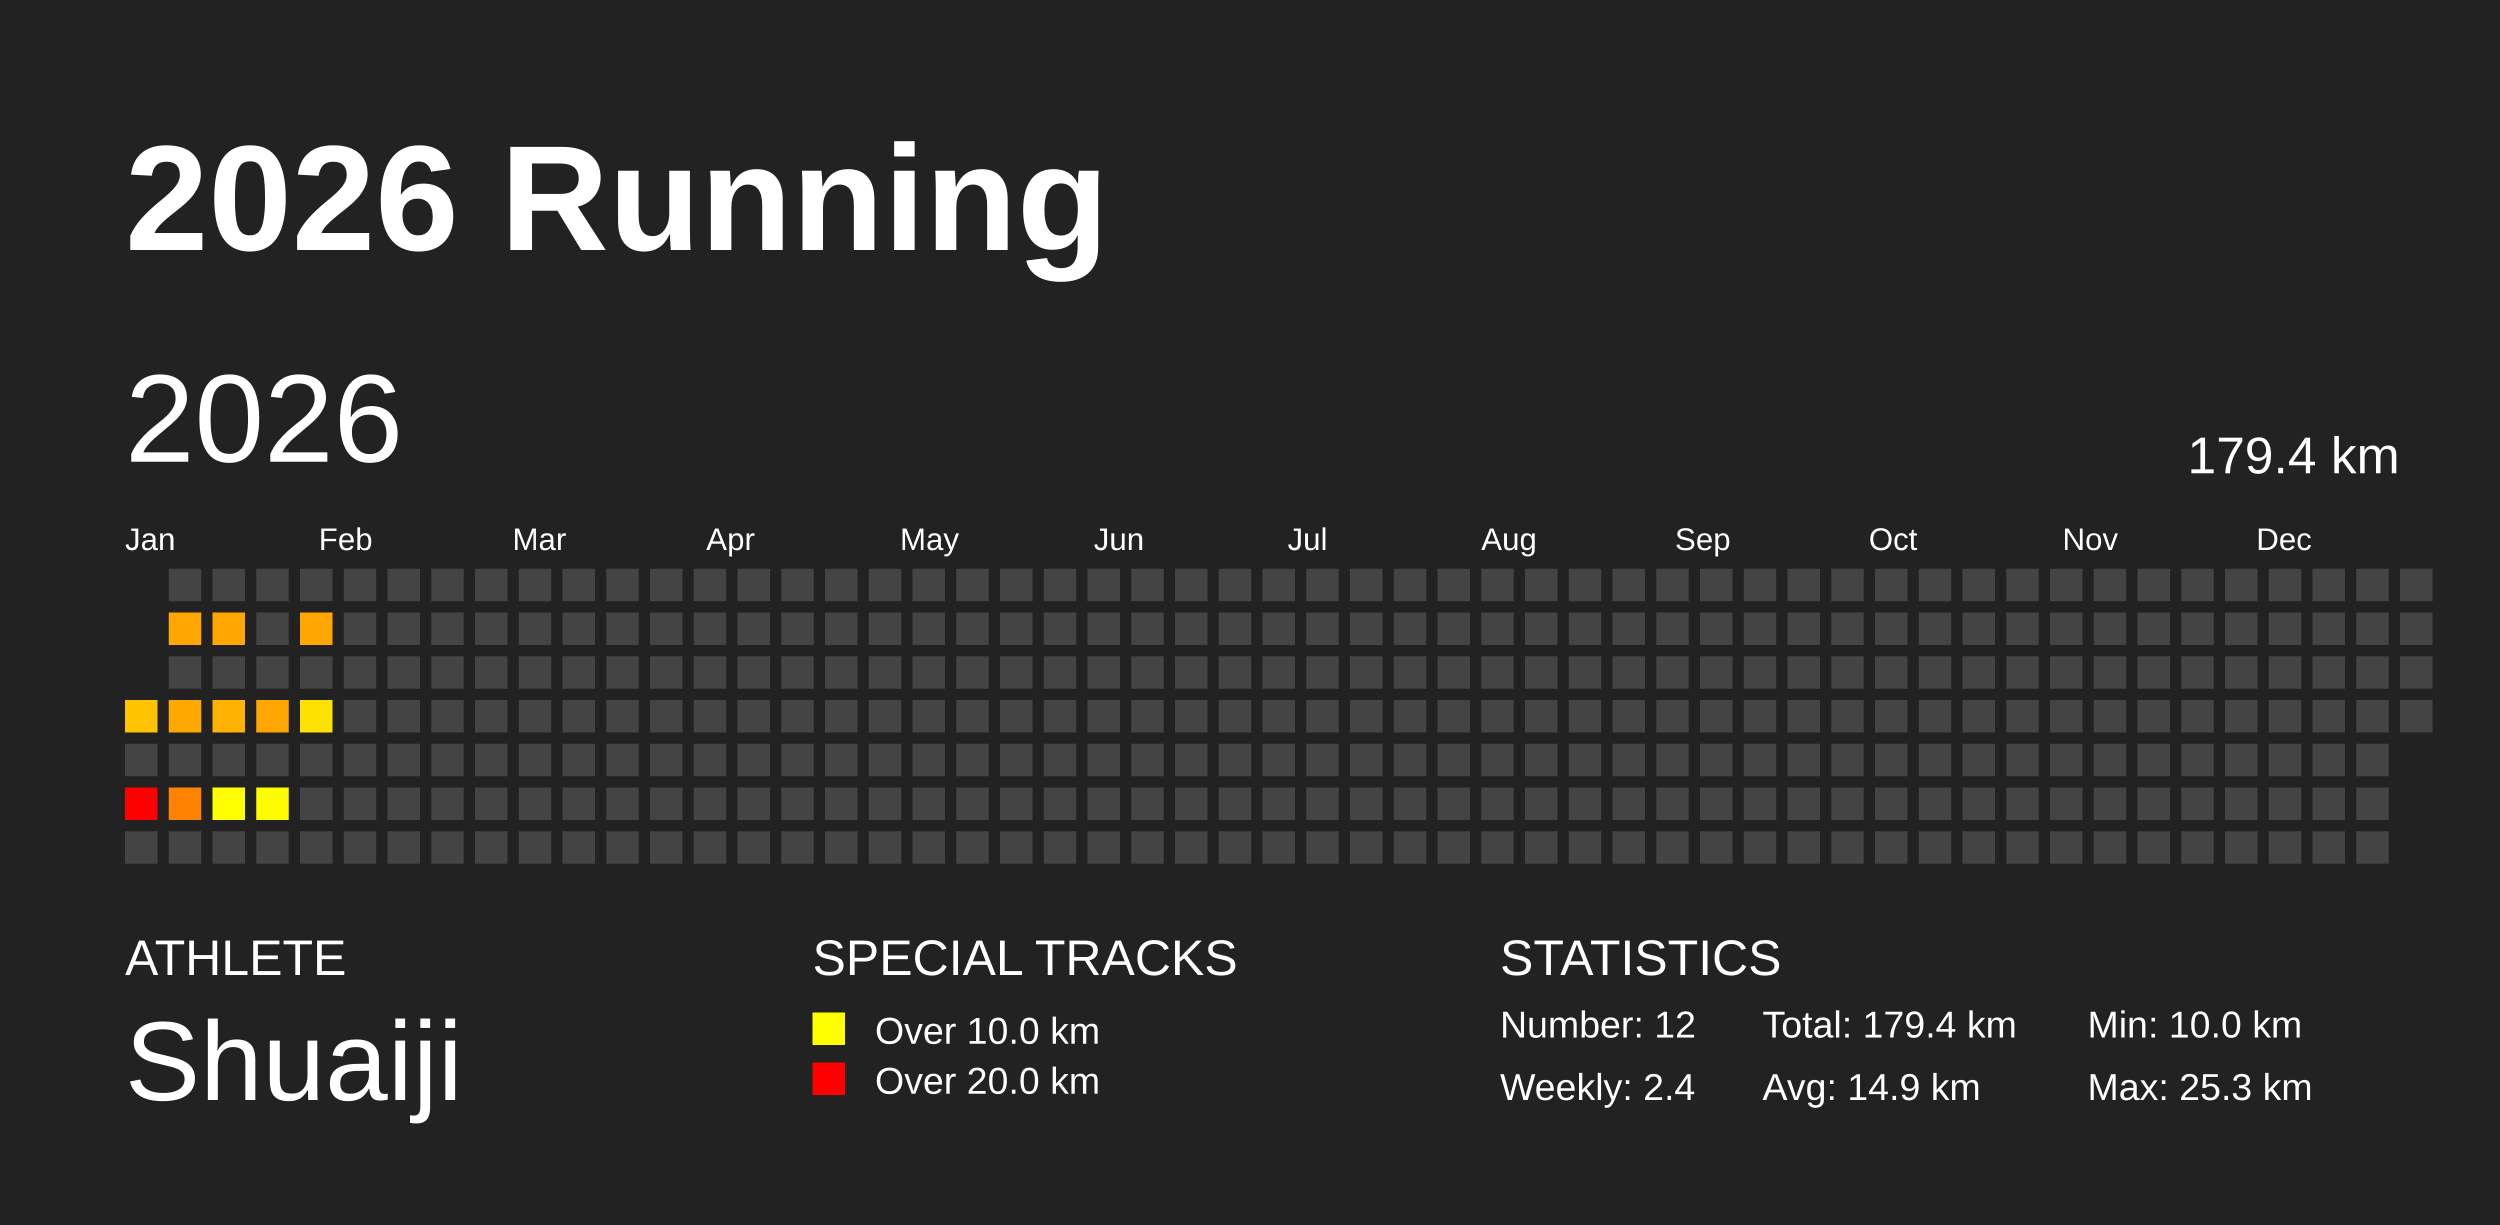
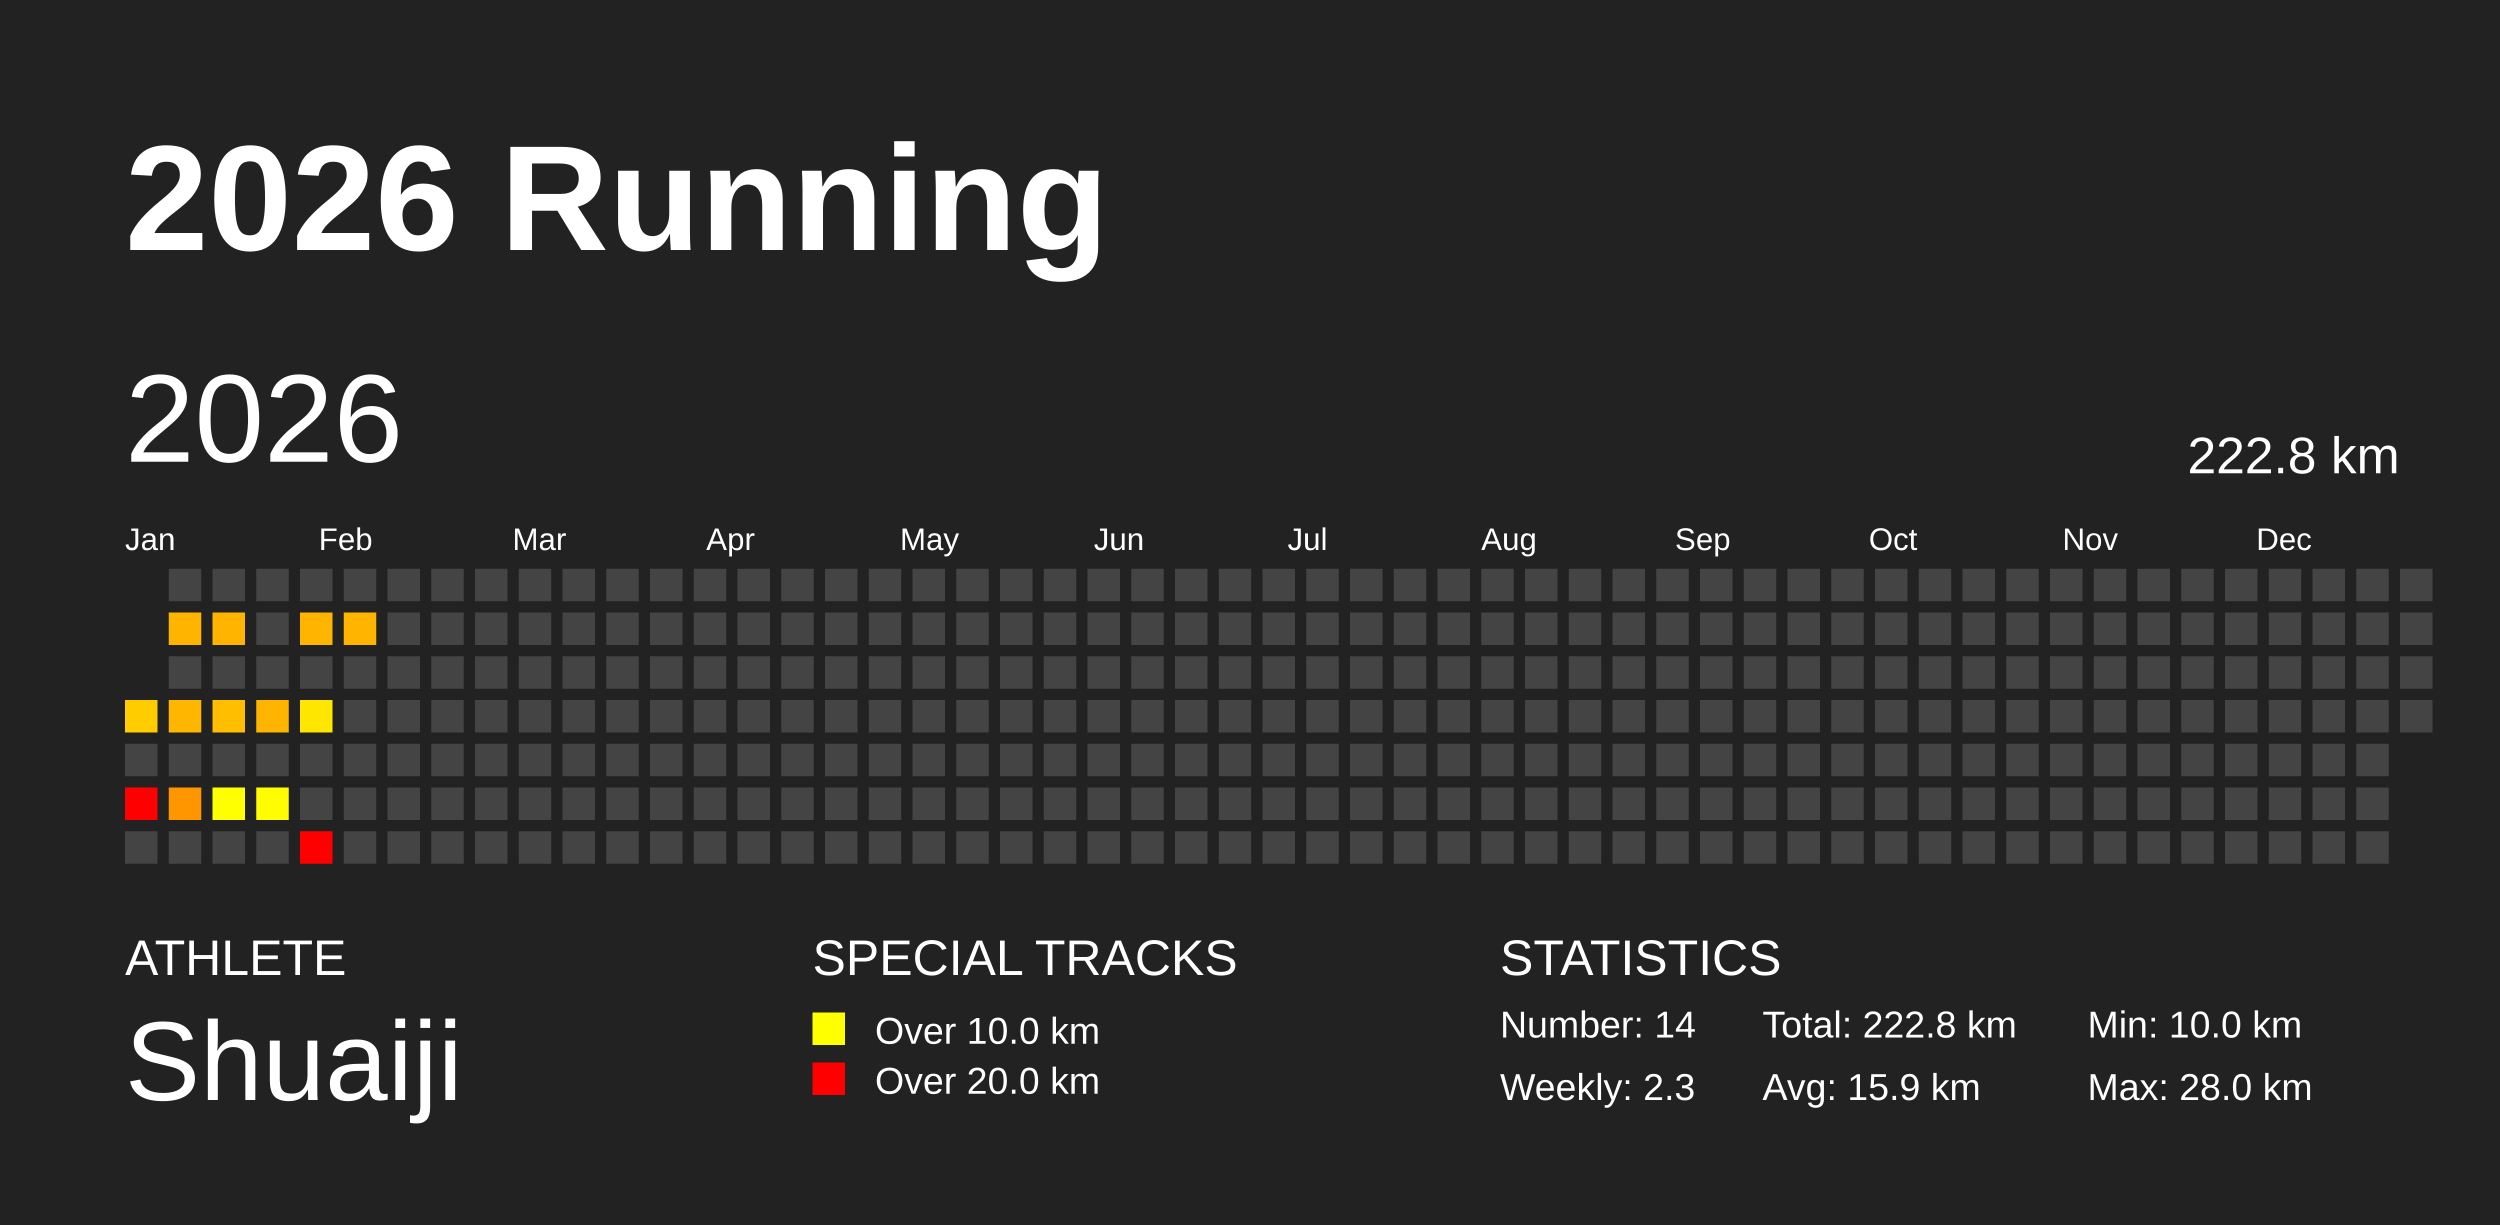
<svg xmlns="http://www.w3.org/2000/svg" baseProfile="full" height="98mm" version="1.1" viewBox="0,0,200,98" width="200mm">
  <defs />
  <rect fill="#222222" height="98" width="200" x="0" y="0" />
  <text fill="#FFFFFF" style="font-size:12px; font-family:Arial; font-weight:bold;" x="10" y="20">2026 Running</text>
  <text fill="#FFFFFF" style="font-size:4px; font-family:Arial" x="10" y="78">ATHLETE</text>
  <text fill="#FFFFFF" style="font-size:9px; font-family:Arial" x="10" y="88">Shuaiji</text>
  <text fill="#FFFFFF" style="font-size:4px; font-family:Arial" x="65" y="78">SPECIAL TRACKS</text>
  <rect fill="yellow" height="2.6" width="2.6" x="65" y="81" />
  <text fill="#FFFFFF" style="font-size:3px; font-family:Arial" x="70" y="83.5">Over 10.0 km</text>
  <rect fill="red" height="2.6" width="2.6" x="65" y="85" />
  <text fill="#FFFFFF" style="font-size:3px; font-family:Arial" x="70" y="87.5">Over 20.0 km</text>
  <text fill="#FFFFFF" style="font-size:4px; font-family:Arial" x="120" y="78">STATISTICS</text>
-   <text fill="#FFFFFF" style="font-size:3px; font-family:Arial" x="120" y="83">Number: 12</text>
-   <text fill="#FFFFFF" style="font-size:3px; font-family:Arial" x="120" y="88">Weekly: 2.4</text>
-   <text fill="#FFFFFF" style="font-size:3px; font-family:Arial" x="141" y="83">Total: 179.4 km</text>
-   <text fill="#FFFFFF" style="font-size:3px; font-family:Arial" x="141" y="88">Avg: 14.9 km</text>
+   <text fill="#FFFFFF" style="font-size:3px; font-family:Arial" x="120" y="83">Number: 14</text>
+   <text fill="#FFFFFF" style="font-size:3px; font-family:Arial" x="120" y="88">Weekly: 2.3</text>
+   <text fill="#FFFFFF" style="font-size:3px; font-family:Arial" x="141" y="83">Total: 222.8 km</text>
+   <text fill="#FFFFFF" style="font-size:3px; font-family:Arial" x="141" y="88">Avg: 15.9 km</text>
  <text fill="#FFFFFF" style="font-size:3px; font-family:Arial" x="167" y="83">Min: 10.0 km</text>
-   <text fill="#FFFFFF" style="font-size:3px; font-family:Arial" x="167" y="88">Max: 25.3 km</text>
+   <text fill="#FFFFFF" style="font-size:3px; font-family:Arial" x="167" y="88">Max: 28.0 km</text>
  <text dominant-baseline="hanging" fill="#FFFFFF" style="font-size:10.0px; font-family:Arial;" x="10" y="30">2026</text>
-   <text dominant-baseline="hanging" fill="#FFFFFF" style="font-size:4.125px; font-family:Arial;" x="175" y="35">179.4 km</text>
+   <text dominant-baseline="hanging" fill="#FFFFFF" style="font-size:4.125px; font-family:Arial;" x="175" y="35">222.8 km</text>
  <text fill="#FFFFFF" style="font-size:2.5px; font-family:Arial" x="10.0" y="44">Jan</text>
  <text fill="#FFFFFF" style="font-size:2.5px; font-family:Arial" x="25.5" y="44">Feb</text>
  <text fill="#FFFFFF" style="font-size:2.5px; font-family:Arial" x="41.0" y="44">Mar</text>
  <text fill="#FFFFFF" style="font-size:2.5px; font-family:Arial" x="56.5" y="44">Apr</text>
  <text fill="#FFFFFF" style="font-size:2.5px; font-family:Arial" x="72.0" y="44">May</text>
  <text fill="#FFFFFF" style="font-size:2.5px; font-family:Arial" x="87.5" y="44">Jun</text>
  <text fill="#FFFFFF" style="font-size:2.5px; font-family:Arial" x="103.0" y="44">Jul</text>
  <text fill="#FFFFFF" style="font-size:2.5px; font-family:Arial" x="118.5" y="44">Aug</text>
  <text fill="#FFFFFF" style="font-size:2.5px; font-family:Arial" x="134.0" y="44">Sep</text>
  <text fill="#FFFFFF" style="font-size:2.5px; font-family:Arial" x="149.5" y="44">Oct</text>
  <text fill="#FFFFFF" style="font-size:2.5px; font-family:Arial" x="165.0" y="44">Nov</text>
  <text fill="#FFFFFF" style="font-size:2.5px; font-family:Arial" x="180.5" y="44">Dec</text>
-   <rect fill="#ffc300" height="2.6" width="2.6" x="10.0" y="56.0" />
+   <rect fill="#ffcc00" height="2.6" width="2.6" x="10.0" y="56.0" />
  <rect fill="#444444" height="2.6" width="2.6" x="10.0" y="59.5" />
  <rect fill="red" height="2.6" width="2.6" x="10.0" y="63.0" />
  <rect fill="#444444" height="2.6" width="2.6" x="10.0" y="66.5" />
  <rect fill="#444444" height="2.6" width="2.6" x="13.5" y="45.5" />
-   <rect fill="#ffa600" height="2.6" width="2.6" x="13.5" y="49.0" />
+   <rect fill="#ffb400" height="2.6" width="2.6" x="13.5" y="49.0" />
  <rect fill="#444444" height="2.6" width="2.6" x="13.5" y="52.5" />
-   <rect fill="#ffa900" height="2.6" width="2.6" x="13.5" y="56.0" />
+   <rect fill="#ffb600" height="2.6" width="2.6" x="13.5" y="56.0" />
  <rect fill="#444444" height="2.6" width="2.6" x="13.5" y="59.5" />
-   <rect fill="#ff8300" height="2.6" width="2.6" x="13.5" y="63.0" />
+   <rect fill="#ff9600" height="2.6" width="2.6" x="13.5" y="63.0" />
  <rect fill="#444444" height="2.6" width="2.6" x="13.5" y="66.5" />
  <rect fill="#444444" height="2.6" width="2.6" x="17.0" y="45.5" />
-   <rect fill="#ffa700" height="2.6" width="2.6" x="17.0" y="49.0" />
+   <rect fill="#ffb400" height="2.6" width="2.6" x="17.0" y="49.0" />
  <rect fill="#444444" height="2.6" width="2.6" x="17.0" y="52.5" />
-   <rect fill="#ffb200" height="2.6" width="2.6" x="17.0" y="56.0" />
+   <rect fill="#ffbe00" height="2.6" width="2.6" x="17.0" y="56.0" />
  <rect fill="#444444" height="2.6" width="2.6" x="17.0" y="59.5" />
  <rect fill="#ffff00" height="2.6" width="2.6" x="17.0" y="63.0" />
  <rect fill="#444444" height="2.6" width="2.6" x="17.0" y="66.5" />
  <rect fill="#444444" height="2.6" width="2.6" x="20.5" y="45.5" />
  <rect fill="#444444" height="2.6" width="2.6" x="20.5" y="49.0" />
  <rect fill="#444444" height="2.6" width="2.6" x="20.5" y="52.5" />
-   <rect fill="#ffa600" height="2.6" width="2.6" x="20.5" y="56.0" />
+   <rect fill="#ffb400" height="2.6" width="2.6" x="20.5" y="56.0" />
  <rect fill="#444444" height="2.6" width="2.6" x="20.5" y="59.5" />
-   <rect fill="#fffc00" height="2.6" width="2.6" x="20.5" y="63.0" />
+   <rect fill="#fffd00" height="2.6" width="2.6" x="20.5" y="63.0" />
  <rect fill="#444444" height="2.6" width="2.6" x="20.5" y="66.5" />
  <rect fill="#444444" height="2.6" width="2.6" x="24.0" y="45.5" />
-   <rect fill="#ffa700" height="2.6" width="2.6" x="24.0" y="49.0" />
+   <rect fill="#ffb400" height="2.6" width="2.6" x="24.0" y="49.0" />
  <rect fill="#444444" height="2.6" width="2.6" x="24.0" y="52.5" />
-   <rect fill="#ffe100" height="2.6" width="2.6" x="24.0" y="56.0" />
+   <rect fill="#ffe600" height="2.6" width="2.6" x="24.0" y="56.0" />
  <rect fill="#444444" height="2.6" width="2.6" x="24.0" y="59.5" />
  <rect fill="#444444" height="2.6" width="2.6" x="24.0" y="63.0" />
-   <rect fill="#444444" height="2.6" width="2.6" x="24.0" y="66.5" />
+   <rect fill="red" height="2.6" width="2.6" x="24.0" y="66.5" />
  <rect fill="#444444" height="2.6" width="2.6" x="27.5" y="45.5" />
-   <rect fill="#444444" height="2.6" width="2.6" x="27.5" y="49.0" />
+   <rect fill="#ffb400" height="2.6" width="2.6" x="27.5" y="49.0" />
  <rect fill="#444444" height="2.6" width="2.6" x="27.5" y="52.5" />
  <rect fill="#444444" height="2.6" width="2.6" x="27.5" y="56.0" />
  <rect fill="#444444" height="2.6" width="2.6" x="27.5" y="59.5" />
  <rect fill="#444444" height="2.6" width="2.6" x="27.5" y="63.0" />
  <rect fill="#444444" height="2.6" width="2.6" x="27.5" y="66.5" />
  <rect fill="#444444" height="2.6" width="2.6" x="31.0" y="45.5" />
  <rect fill="#444444" height="2.6" width="2.6" x="31.0" y="49.0" />
  <rect fill="#444444" height="2.6" width="2.6" x="31.0" y="52.5" />
  <rect fill="#444444" height="2.6" width="2.6" x="31.0" y="56.0" />
  <rect fill="#444444" height="2.6" width="2.6" x="31.0" y="59.5" />
  <rect fill="#444444" height="2.6" width="2.6" x="31.0" y="63.0" />
  <rect fill="#444444" height="2.6" width="2.6" x="31.0" y="66.5" />
  <rect fill="#444444" height="2.6" width="2.6" x="34.5" y="45.5" />
  <rect fill="#444444" height="2.6" width="2.6" x="34.5" y="49.0" />
  <rect fill="#444444" height="2.6" width="2.6" x="34.5" y="52.5" />
  <rect fill="#444444" height="2.6" width="2.6" x="34.5" y="56.0" />
  <rect fill="#444444" height="2.6" width="2.6" x="34.5" y="59.5" />
  <rect fill="#444444" height="2.6" width="2.6" x="34.5" y="63.0" />
  <rect fill="#444444" height="2.6" width="2.6" x="34.5" y="66.5" />
  <rect fill="#444444" height="2.6" width="2.6" x="38.0" y="45.5" />
  <rect fill="#444444" height="2.6" width="2.6" x="38.0" y="49.0" />
  <rect fill="#444444" height="2.6" width="2.6" x="38.0" y="52.5" />
  <rect fill="#444444" height="2.6" width="2.6" x="38.0" y="56.0" />
  <rect fill="#444444" height="2.6" width="2.6" x="38.0" y="59.5" />
  <rect fill="#444444" height="2.6" width="2.6" x="38.0" y="63.0" />
  <rect fill="#444444" height="2.6" width="2.6" x="38.0" y="66.5" />
  <rect fill="#444444" height="2.6" width="2.6" x="41.5" y="45.5" />
  <rect fill="#444444" height="2.6" width="2.6" x="41.5" y="49.0" />
  <rect fill="#444444" height="2.6" width="2.6" x="41.5" y="52.5" />
  <rect fill="#444444" height="2.6" width="2.6" x="41.5" y="56.0" />
  <rect fill="#444444" height="2.6" width="2.6" x="41.5" y="59.5" />
  <rect fill="#444444" height="2.6" width="2.6" x="41.5" y="63.0" />
  <rect fill="#444444" height="2.6" width="2.6" x="41.5" y="66.5" />
  <rect fill="#444444" height="2.6" width="2.6" x="45.0" y="45.5" />
  <rect fill="#444444" height="2.6" width="2.6" x="45.0" y="49.0" />
  <rect fill="#444444" height="2.6" width="2.6" x="45.0" y="52.5" />
  <rect fill="#444444" height="2.6" width="2.6" x="45.0" y="56.0" />
  <rect fill="#444444" height="2.6" width="2.6" x="45.0" y="59.5" />
  <rect fill="#444444" height="2.6" width="2.6" x="45.0" y="63.0" />
  <rect fill="#444444" height="2.6" width="2.6" x="45.0" y="66.5" />
  <rect fill="#444444" height="2.6" width="2.6" x="48.5" y="45.5" />
  <rect fill="#444444" height="2.6" width="2.6" x="48.5" y="49.0" />
  <rect fill="#444444" height="2.6" width="2.6" x="48.5" y="52.5" />
  <rect fill="#444444" height="2.6" width="2.6" x="48.5" y="56.0" />
  <rect fill="#444444" height="2.6" width="2.6" x="48.5" y="59.5" />
  <rect fill="#444444" height="2.6" width="2.6" x="48.5" y="63.0" />
  <rect fill="#444444" height="2.6" width="2.6" x="48.5" y="66.5" />
  <rect fill="#444444" height="2.6" width="2.6" x="52.0" y="45.5" />
  <rect fill="#444444" height="2.6" width="2.6" x="52.0" y="49.0" />
  <rect fill="#444444" height="2.6" width="2.6" x="52.0" y="52.5" />
  <rect fill="#444444" height="2.6" width="2.6" x="52.0" y="56.0" />
  <rect fill="#444444" height="2.6" width="2.6" x="52.0" y="59.5" />
  <rect fill="#444444" height="2.6" width="2.6" x="52.0" y="63.0" />
  <rect fill="#444444" height="2.6" width="2.6" x="52.0" y="66.5" />
  <rect fill="#444444" height="2.6" width="2.6" x="55.5" y="45.5" />
  <rect fill="#444444" height="2.6" width="2.6" x="55.5" y="49.0" />
  <rect fill="#444444" height="2.6" width="2.6" x="55.5" y="52.5" />
  <rect fill="#444444" height="2.6" width="2.6" x="55.5" y="56.0" />
  <rect fill="#444444" height="2.6" width="2.6" x="55.5" y="59.5" />
  <rect fill="#444444" height="2.6" width="2.6" x="55.5" y="63.0" />
  <rect fill="#444444" height="2.6" width="2.6" x="55.5" y="66.5" />
  <rect fill="#444444" height="2.6" width="2.6" x="59.0" y="45.5" />
  <rect fill="#444444" height="2.6" width="2.6" x="59.0" y="49.0" />
  <rect fill="#444444" height="2.6" width="2.6" x="59.0" y="52.5" />
  <rect fill="#444444" height="2.6" width="2.6" x="59.0" y="56.0" />
  <rect fill="#444444" height="2.6" width="2.6" x="59.0" y="59.5" />
  <rect fill="#444444" height="2.6" width="2.6" x="59.0" y="63.0" />
  <rect fill="#444444" height="2.6" width="2.6" x="59.0" y="66.5" />
  <rect fill="#444444" height="2.6" width="2.6" x="62.5" y="45.5" />
  <rect fill="#444444" height="2.6" width="2.6" x="62.5" y="49.0" />
  <rect fill="#444444" height="2.6" width="2.6" x="62.5" y="52.5" />
  <rect fill="#444444" height="2.6" width="2.6" x="62.5" y="56.0" />
  <rect fill="#444444" height="2.6" width="2.6" x="62.5" y="59.5" />
  <rect fill="#444444" height="2.6" width="2.6" x="62.5" y="63.0" />
  <rect fill="#444444" height="2.6" width="2.6" x="62.5" y="66.5" />
  <rect fill="#444444" height="2.6" width="2.6" x="66.0" y="45.5" />
  <rect fill="#444444" height="2.6" width="2.6" x="66.0" y="49.0" />
  <rect fill="#444444" height="2.6" width="2.6" x="66.0" y="52.5" />
  <rect fill="#444444" height="2.6" width="2.6" x="66.0" y="56.0" />
  <rect fill="#444444" height="2.6" width="2.6" x="66.0" y="59.5" />
  <rect fill="#444444" height="2.6" width="2.6" x="66.0" y="63.0" />
  <rect fill="#444444" height="2.6" width="2.6" x="66.0" y="66.5" />
  <rect fill="#444444" height="2.6" width="2.6" x="69.5" y="45.5" />
  <rect fill="#444444" height="2.6" width="2.6" x="69.5" y="49.0" />
  <rect fill="#444444" height="2.6" width="2.6" x="69.5" y="52.5" />
  <rect fill="#444444" height="2.6" width="2.6" x="69.5" y="56.0" />
  <rect fill="#444444" height="2.6" width="2.6" x="69.5" y="59.5" />
  <rect fill="#444444" height="2.6" width="2.6" x="69.5" y="63.0" />
  <rect fill="#444444" height="2.6" width="2.6" x="69.5" y="66.5" />
  <rect fill="#444444" height="2.6" width="2.6" x="73.0" y="45.5" />
  <rect fill="#444444" height="2.6" width="2.6" x="73.0" y="49.0" />
  <rect fill="#444444" height="2.6" width="2.6" x="73.0" y="52.5" />
  <rect fill="#444444" height="2.6" width="2.6" x="73.0" y="56.0" />
  <rect fill="#444444" height="2.6" width="2.6" x="73.0" y="59.5" />
  <rect fill="#444444" height="2.6" width="2.6" x="73.0" y="63.0" />
  <rect fill="#444444" height="2.6" width="2.6" x="73.0" y="66.5" />
  <rect fill="#444444" height="2.6" width="2.6" x="76.5" y="45.5" />
  <rect fill="#444444" height="2.6" width="2.6" x="76.5" y="49.0" />
  <rect fill="#444444" height="2.6" width="2.6" x="76.5" y="52.5" />
  <rect fill="#444444" height="2.6" width="2.6" x="76.5" y="56.0" />
  <rect fill="#444444" height="2.6" width="2.6" x="76.5" y="59.5" />
  <rect fill="#444444" height="2.6" width="2.6" x="76.5" y="63.0" />
  <rect fill="#444444" height="2.6" width="2.6" x="76.5" y="66.5" />
  <rect fill="#444444" height="2.6" width="2.6" x="80.0" y="45.5" />
  <rect fill="#444444" height="2.6" width="2.6" x="80.0" y="49.0" />
  <rect fill="#444444" height="2.6" width="2.6" x="80.0" y="52.5" />
  <rect fill="#444444" height="2.6" width="2.6" x="80.0" y="56.0" />
  <rect fill="#444444" height="2.6" width="2.6" x="80.0" y="59.5" />
  <rect fill="#444444" height="2.6" width="2.6" x="80.0" y="63.0" />
  <rect fill="#444444" height="2.6" width="2.6" x="80.0" y="66.5" />
  <rect fill="#444444" height="2.6" width="2.6" x="83.5" y="45.5" />
  <rect fill="#444444" height="2.6" width="2.6" x="83.5" y="49.0" />
  <rect fill="#444444" height="2.6" width="2.6" x="83.5" y="52.5" />
  <rect fill="#444444" height="2.6" width="2.6" x="83.5" y="56.0" />
  <rect fill="#444444" height="2.6" width="2.6" x="83.5" y="59.5" />
  <rect fill="#444444" height="2.6" width="2.6" x="83.5" y="63.0" />
  <rect fill="#444444" height="2.6" width="2.6" x="83.5" y="66.5" />
  <rect fill="#444444" height="2.6" width="2.6" x="87.0" y="45.5" />
  <rect fill="#444444" height="2.6" width="2.6" x="87.0" y="49.0" />
  <rect fill="#444444" height="2.6" width="2.6" x="87.0" y="52.5" />
  <rect fill="#444444" height="2.6" width="2.6" x="87.0" y="56.0" />
  <rect fill="#444444" height="2.6" width="2.6" x="87.0" y="59.5" />
  <rect fill="#444444" height="2.6" width="2.6" x="87.0" y="63.0" />
  <rect fill="#444444" height="2.6" width="2.6" x="87.0" y="66.5" />
  <rect fill="#444444" height="2.6" width="2.6" x="90.5" y="45.5" />
  <rect fill="#444444" height="2.6" width="2.6" x="90.5" y="49.0" />
  <rect fill="#444444" height="2.6" width="2.6" x="90.5" y="52.5" />
  <rect fill="#444444" height="2.6" width="2.6" x="90.5" y="56.0" />
  <rect fill="#444444" height="2.6" width="2.6" x="90.5" y="59.5" />
  <rect fill="#444444" height="2.6" width="2.6" x="90.5" y="63.0" />
  <rect fill="#444444" height="2.6" width="2.6" x="90.5" y="66.5" />
  <rect fill="#444444" height="2.6" width="2.6" x="94.0" y="45.5" />
  <rect fill="#444444" height="2.6" width="2.6" x="94.0" y="49.0" />
  <rect fill="#444444" height="2.6" width="2.6" x="94.0" y="52.5" />
  <rect fill="#444444" height="2.6" width="2.6" x="94.0" y="56.0" />
  <rect fill="#444444" height="2.6" width="2.6" x="94.0" y="59.5" />
  <rect fill="#444444" height="2.6" width="2.6" x="94.0" y="63.0" />
  <rect fill="#444444" height="2.6" width="2.6" x="94.0" y="66.5" />
  <rect fill="#444444" height="2.6" width="2.6" x="97.5" y="45.5" />
  <rect fill="#444444" height="2.6" width="2.6" x="97.5" y="49.0" />
  <rect fill="#444444" height="2.6" width="2.6" x="97.5" y="52.5" />
  <rect fill="#444444" height="2.6" width="2.6" x="97.5" y="56.0" />
  <rect fill="#444444" height="2.6" width="2.6" x="97.5" y="59.5" />
  <rect fill="#444444" height="2.6" width="2.6" x="97.5" y="63.0" />
  <rect fill="#444444" height="2.6" width="2.6" x="97.5" y="66.5" />
  <rect fill="#444444" height="2.6" width="2.6" x="101.0" y="45.5" />
  <rect fill="#444444" height="2.6" width="2.6" x="101.0" y="49.0" />
  <rect fill="#444444" height="2.6" width="2.6" x="101.0" y="52.5" />
  <rect fill="#444444" height="2.6" width="2.6" x="101.0" y="56.0" />
  <rect fill="#444444" height="2.6" width="2.6" x="101.0" y="59.5" />
  <rect fill="#444444" height="2.6" width="2.6" x="101.0" y="63.0" />
  <rect fill="#444444" height="2.6" width="2.6" x="101.0" y="66.5" />
  <rect fill="#444444" height="2.6" width="2.6" x="104.5" y="45.5" />
  <rect fill="#444444" height="2.6" width="2.6" x="104.5" y="49.0" />
  <rect fill="#444444" height="2.6" width="2.6" x="104.5" y="52.5" />
  <rect fill="#444444" height="2.6" width="2.6" x="104.5" y="56.0" />
  <rect fill="#444444" height="2.6" width="2.6" x="104.5" y="59.5" />
  <rect fill="#444444" height="2.6" width="2.6" x="104.5" y="63.0" />
  <rect fill="#444444" height="2.6" width="2.6" x="104.5" y="66.5" />
  <rect fill="#444444" height="2.6" width="2.6" x="108.0" y="45.5" />
  <rect fill="#444444" height="2.6" width="2.6" x="108.0" y="49.0" />
  <rect fill="#444444" height="2.6" width="2.6" x="108.0" y="52.5" />
  <rect fill="#444444" height="2.6" width="2.6" x="108.0" y="56.0" />
  <rect fill="#444444" height="2.6" width="2.6" x="108.0" y="59.5" />
  <rect fill="#444444" height="2.6" width="2.6" x="108.0" y="63.0" />
  <rect fill="#444444" height="2.6" width="2.6" x="108.0" y="66.5" />
  <rect fill="#444444" height="2.6" width="2.6" x="111.5" y="45.5" />
  <rect fill="#444444" height="2.6" width="2.6" x="111.5" y="49.0" />
  <rect fill="#444444" height="2.6" width="2.6" x="111.5" y="52.5" />
  <rect fill="#444444" height="2.6" width="2.6" x="111.5" y="56.0" />
  <rect fill="#444444" height="2.6" width="2.6" x="111.5" y="59.5" />
  <rect fill="#444444" height="2.6" width="2.6" x="111.5" y="63.0" />
  <rect fill="#444444" height="2.6" width="2.6" x="111.5" y="66.5" />
  <rect fill="#444444" height="2.6" width="2.6" x="115.0" y="45.5" />
  <rect fill="#444444" height="2.6" width="2.6" x="115.0" y="49.0" />
  <rect fill="#444444" height="2.6" width="2.6" x="115.0" y="52.5" />
  <rect fill="#444444" height="2.6" width="2.6" x="115.0" y="56.0" />
  <rect fill="#444444" height="2.6" width="2.6" x="115.0" y="59.5" />
  <rect fill="#444444" height="2.6" width="2.6" x="115.0" y="63.0" />
  <rect fill="#444444" height="2.6" width="2.6" x="115.0" y="66.5" />
  <rect fill="#444444" height="2.6" width="2.6" x="118.5" y="45.5" />
  <rect fill="#444444" height="2.6" width="2.6" x="118.5" y="49.0" />
  <rect fill="#444444" height="2.6" width="2.6" x="118.5" y="52.5" />
  <rect fill="#444444" height="2.6" width="2.6" x="118.5" y="56.0" />
  <rect fill="#444444" height="2.6" width="2.6" x="118.5" y="59.5" />
  <rect fill="#444444" height="2.6" width="2.6" x="118.5" y="63.0" />
  <rect fill="#444444" height="2.6" width="2.6" x="118.5" y="66.5" />
  <rect fill="#444444" height="2.6" width="2.6" x="122.0" y="45.5" />
  <rect fill="#444444" height="2.6" width="2.6" x="122.0" y="49.0" />
  <rect fill="#444444" height="2.6" width="2.6" x="122.0" y="52.5" />
  <rect fill="#444444" height="2.6" width="2.6" x="122.0" y="56.0" />
  <rect fill="#444444" height="2.6" width="2.6" x="122.0" y="59.5" />
  <rect fill="#444444" height="2.6" width="2.6" x="122.0" y="63.0" />
  <rect fill="#444444" height="2.6" width="2.6" x="122.0" y="66.5" />
  <rect fill="#444444" height="2.6" width="2.6" x="125.5" y="45.5" />
  <rect fill="#444444" height="2.6" width="2.6" x="125.5" y="49.0" />
  <rect fill="#444444" height="2.6" width="2.6" x="125.5" y="52.5" />
  <rect fill="#444444" height="2.6" width="2.6" x="125.5" y="56.0" />
  <rect fill="#444444" height="2.6" width="2.6" x="125.5" y="59.5" />
  <rect fill="#444444" height="2.6" width="2.6" x="125.5" y="63.0" />
  <rect fill="#444444" height="2.6" width="2.6" x="125.5" y="66.5" />
  <rect fill="#444444" height="2.6" width="2.6" x="129.0" y="45.5" />
  <rect fill="#444444" height="2.6" width="2.6" x="129.0" y="49.0" />
  <rect fill="#444444" height="2.6" width="2.6" x="129.0" y="52.5" />
  <rect fill="#444444" height="2.6" width="2.6" x="129.0" y="56.0" />
  <rect fill="#444444" height="2.6" width="2.6" x="129.0" y="59.5" />
  <rect fill="#444444" height="2.6" width="2.6" x="129.0" y="63.0" />
  <rect fill="#444444" height="2.6" width="2.6" x="129.0" y="66.5" />
  <rect fill="#444444" height="2.6" width="2.6" x="132.5" y="45.5" />
  <rect fill="#444444" height="2.6" width="2.6" x="132.5" y="49.0" />
  <rect fill="#444444" height="2.6" width="2.6" x="132.5" y="52.5" />
  <rect fill="#444444" height="2.6" width="2.6" x="132.5" y="56.0" />
  <rect fill="#444444" height="2.6" width="2.6" x="132.5" y="59.5" />
  <rect fill="#444444" height="2.6" width="2.6" x="132.5" y="63.0" />
  <rect fill="#444444" height="2.6" width="2.6" x="132.5" y="66.5" />
  <rect fill="#444444" height="2.6" width="2.6" x="136.0" y="45.5" />
  <rect fill="#444444" height="2.6" width="2.6" x="136.0" y="49.0" />
  <rect fill="#444444" height="2.6" width="2.6" x="136.0" y="52.5" />
  <rect fill="#444444" height="2.6" width="2.6" x="136.0" y="56.0" />
  <rect fill="#444444" height="2.6" width="2.6" x="136.0" y="59.5" />
  <rect fill="#444444" height="2.6" width="2.6" x="136.0" y="63.0" />
  <rect fill="#444444" height="2.6" width="2.6" x="136.0" y="66.5" />
  <rect fill="#444444" height="2.6" width="2.6" x="139.5" y="45.5" />
  <rect fill="#444444" height="2.6" width="2.6" x="139.5" y="49.0" />
  <rect fill="#444444" height="2.6" width="2.6" x="139.5" y="52.5" />
  <rect fill="#444444" height="2.6" width="2.6" x="139.5" y="56.0" />
  <rect fill="#444444" height="2.6" width="2.6" x="139.5" y="59.5" />
  <rect fill="#444444" height="2.6" width="2.6" x="139.5" y="63.0" />
  <rect fill="#444444" height="2.6" width="2.6" x="139.5" y="66.5" />
  <rect fill="#444444" height="2.6" width="2.6" x="143.0" y="45.5" />
  <rect fill="#444444" height="2.6" width="2.6" x="143.0" y="49.0" />
  <rect fill="#444444" height="2.6" width="2.6" x="143.0" y="52.5" />
  <rect fill="#444444" height="2.6" width="2.6" x="143.0" y="56.0" />
  <rect fill="#444444" height="2.6" width="2.6" x="143.0" y="59.5" />
  <rect fill="#444444" height="2.6" width="2.6" x="143.0" y="63.0" />
  <rect fill="#444444" height="2.6" width="2.6" x="143.0" y="66.5" />
  <rect fill="#444444" height="2.6" width="2.6" x="146.5" y="45.5" />
  <rect fill="#444444" height="2.6" width="2.6" x="146.5" y="49.0" />
  <rect fill="#444444" height="2.6" width="2.6" x="146.5" y="52.5" />
  <rect fill="#444444" height="2.6" width="2.6" x="146.5" y="56.0" />
  <rect fill="#444444" height="2.6" width="2.6" x="146.5" y="59.5" />
  <rect fill="#444444" height="2.6" width="2.6" x="146.5" y="63.0" />
  <rect fill="#444444" height="2.6" width="2.6" x="146.5" y="66.5" />
  <rect fill="#444444" height="2.6" width="2.6" x="150.0" y="45.5" />
  <rect fill="#444444" height="2.6" width="2.6" x="150.0" y="49.0" />
  <rect fill="#444444" height="2.6" width="2.6" x="150.0" y="52.5" />
  <rect fill="#444444" height="2.6" width="2.6" x="150.0" y="56.0" />
  <rect fill="#444444" height="2.6" width="2.6" x="150.0" y="59.5" />
  <rect fill="#444444" height="2.6" width="2.6" x="150.0" y="63.0" />
  <rect fill="#444444" height="2.6" width="2.6" x="150.0" y="66.5" />
  <rect fill="#444444" height="2.6" width="2.6" x="153.5" y="45.5" />
  <rect fill="#444444" height="2.6" width="2.6" x="153.5" y="49.0" />
  <rect fill="#444444" height="2.6" width="2.6" x="153.5" y="52.5" />
  <rect fill="#444444" height="2.6" width="2.6" x="153.5" y="56.0" />
  <rect fill="#444444" height="2.6" width="2.6" x="153.5" y="59.5" />
  <rect fill="#444444" height="2.6" width="2.6" x="153.5" y="63.0" />
  <rect fill="#444444" height="2.6" width="2.6" x="153.5" y="66.5" />
  <rect fill="#444444" height="2.6" width="2.6" x="157.0" y="45.5" />
  <rect fill="#444444" height="2.6" width="2.6" x="157.0" y="49.0" />
  <rect fill="#444444" height="2.6" width="2.6" x="157.0" y="52.5" />
  <rect fill="#444444" height="2.6" width="2.6" x="157.0" y="56.0" />
  <rect fill="#444444" height="2.6" width="2.6" x="157.0" y="59.5" />
  <rect fill="#444444" height="2.6" width="2.6" x="157.0" y="63.0" />
  <rect fill="#444444" height="2.6" width="2.6" x="157.0" y="66.5" />
  <rect fill="#444444" height="2.6" width="2.6" x="160.5" y="45.5" />
  <rect fill="#444444" height="2.6" width="2.6" x="160.5" y="49.0" />
  <rect fill="#444444" height="2.6" width="2.6" x="160.5" y="52.5" />
  <rect fill="#444444" height="2.6" width="2.6" x="160.5" y="56.0" />
  <rect fill="#444444" height="2.6" width="2.6" x="160.5" y="59.5" />
  <rect fill="#444444" height="2.6" width="2.6" x="160.5" y="63.0" />
  <rect fill="#444444" height="2.6" width="2.6" x="160.5" y="66.5" />
  <rect fill="#444444" height="2.6" width="2.6" x="164.0" y="45.5" />
  <rect fill="#444444" height="2.6" width="2.6" x="164.0" y="49.0" />
  <rect fill="#444444" height="2.6" width="2.6" x="164.0" y="52.5" />
  <rect fill="#444444" height="2.6" width="2.6" x="164.0" y="56.0" />
  <rect fill="#444444" height="2.6" width="2.6" x="164.0" y="59.5" />
  <rect fill="#444444" height="2.6" width="2.6" x="164.0" y="63.0" />
  <rect fill="#444444" height="2.6" width="2.6" x="164.0" y="66.5" />
  <rect fill="#444444" height="2.6" width="2.6" x="167.5" y="45.5" />
  <rect fill="#444444" height="2.6" width="2.6" x="167.5" y="49.0" />
  <rect fill="#444444" height="2.6" width="2.6" x="167.5" y="52.5" />
  <rect fill="#444444" height="2.6" width="2.6" x="167.5" y="56.0" />
  <rect fill="#444444" height="2.6" width="2.6" x="167.5" y="59.5" />
  <rect fill="#444444" height="2.6" width="2.6" x="167.5" y="63.0" />
  <rect fill="#444444" height="2.6" width="2.6" x="167.5" y="66.5" />
  <rect fill="#444444" height="2.6" width="2.6" x="171.0" y="45.5" />
  <rect fill="#444444" height="2.6" width="2.6" x="171.0" y="49.0" />
  <rect fill="#444444" height="2.6" width="2.6" x="171.0" y="52.5" />
  <rect fill="#444444" height="2.6" width="2.6" x="171.0" y="56.0" />
  <rect fill="#444444" height="2.6" width="2.6" x="171.0" y="59.5" />
  <rect fill="#444444" height="2.6" width="2.6" x="171.0" y="63.0" />
  <rect fill="#444444" height="2.6" width="2.6" x="171.0" y="66.5" />
  <rect fill="#444444" height="2.6" width="2.6" x="174.5" y="45.5" />
  <rect fill="#444444" height="2.6" width="2.6" x="174.5" y="49.0" />
  <rect fill="#444444" height="2.6" width="2.6" x="174.5" y="52.5" />
  <rect fill="#444444" height="2.6" width="2.6" x="174.5" y="56.0" />
  <rect fill="#444444" height="2.6" width="2.6" x="174.5" y="59.5" />
  <rect fill="#444444" height="2.6" width="2.6" x="174.5" y="63.0" />
  <rect fill="#444444" height="2.6" width="2.6" x="174.5" y="66.5" />
  <rect fill="#444444" height="2.6" width="2.6" x="178.0" y="45.5" />
  <rect fill="#444444" height="2.6" width="2.6" x="178.0" y="49.0" />
  <rect fill="#444444" height="2.6" width="2.6" x="178.0" y="52.5" />
  <rect fill="#444444" height="2.6" width="2.6" x="178.0" y="56.0" />
  <rect fill="#444444" height="2.6" width="2.6" x="178.0" y="59.5" />
  <rect fill="#444444" height="2.6" width="2.6" x="178.0" y="63.0" />
  <rect fill="#444444" height="2.6" width="2.6" x="178.0" y="66.5" />
  <rect fill="#444444" height="2.6" width="2.6" x="181.5" y="45.5" />
  <rect fill="#444444" height="2.6" width="2.6" x="181.5" y="49.0" />
  <rect fill="#444444" height="2.6" width="2.6" x="181.5" y="52.5" />
  <rect fill="#444444" height="2.6" width="2.6" x="181.5" y="56.0" />
  <rect fill="#444444" height="2.6" width="2.6" x="181.5" y="59.5" />
  <rect fill="#444444" height="2.6" width="2.6" x="181.5" y="63.0" />
  <rect fill="#444444" height="2.6" width="2.6" x="181.5" y="66.5" />
  <rect fill="#444444" height="2.6" width="2.6" x="185.0" y="45.5" />
  <rect fill="#444444" height="2.6" width="2.6" x="185.0" y="49.0" />
  <rect fill="#444444" height="2.6" width="2.6" x="185.0" y="52.5" />
  <rect fill="#444444" height="2.6" width="2.6" x="185.0" y="56.0" />
  <rect fill="#444444" height="2.6" width="2.6" x="185.0" y="59.5" />
  <rect fill="#444444" height="2.6" width="2.6" x="185.0" y="63.0" />
  <rect fill="#444444" height="2.6" width="2.6" x="185.0" y="66.5" />
  <rect fill="#444444" height="2.6" width="2.6" x="188.5" y="45.5" />
  <rect fill="#444444" height="2.6" width="2.6" x="188.5" y="49.0" />
  <rect fill="#444444" height="2.6" width="2.6" x="188.5" y="52.5" />
  <rect fill="#444444" height="2.6" width="2.6" x="188.5" y="56.0" />
  <rect fill="#444444" height="2.6" width="2.6" x="188.5" y="59.5" />
  <rect fill="#444444" height="2.6" width="2.6" x="188.5" y="63.0" />
  <rect fill="#444444" height="2.6" width="2.6" x="188.5" y="66.5" />
  <rect fill="#444444" height="2.6" width="2.6" x="192.0" y="45.5" />
  <rect fill="#444444" height="2.6" width="2.6" x="192.0" y="49.0" />
  <rect fill="#444444" height="2.6" width="2.6" x="192.0" y="52.5" />
  <rect fill="#444444" height="2.6" width="2.6" x="192.0" y="56.0" />
</svg>
